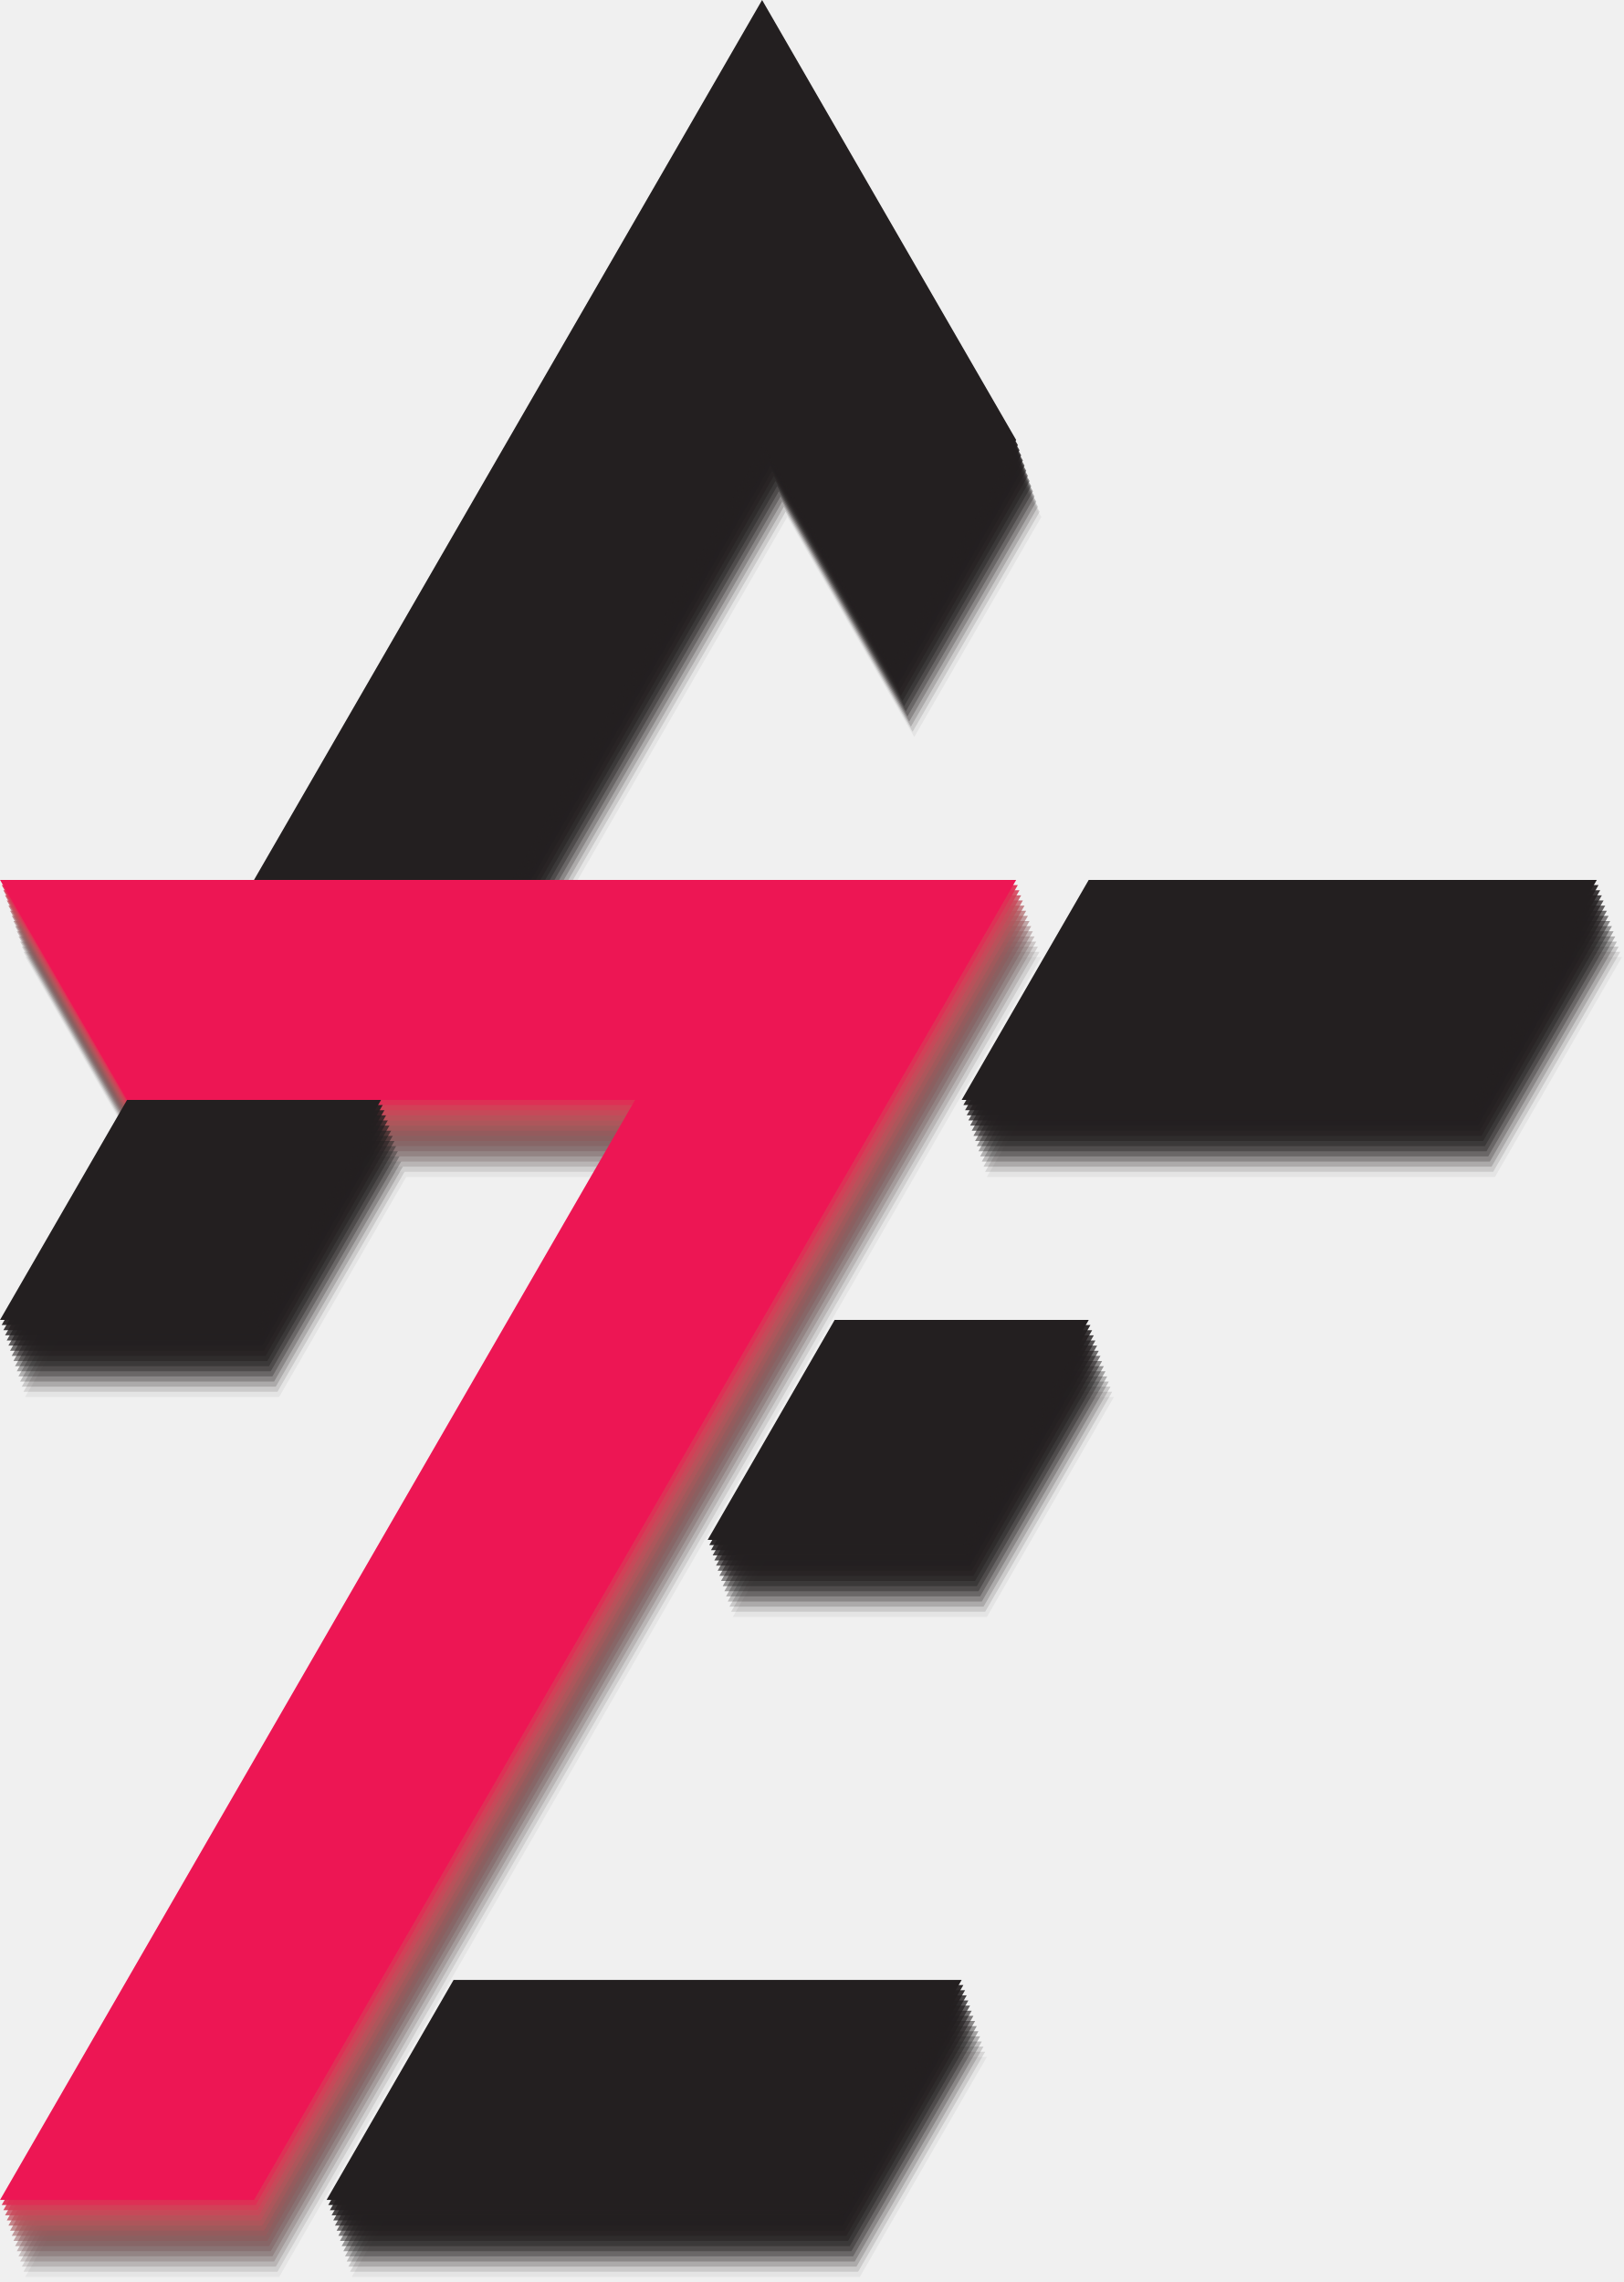
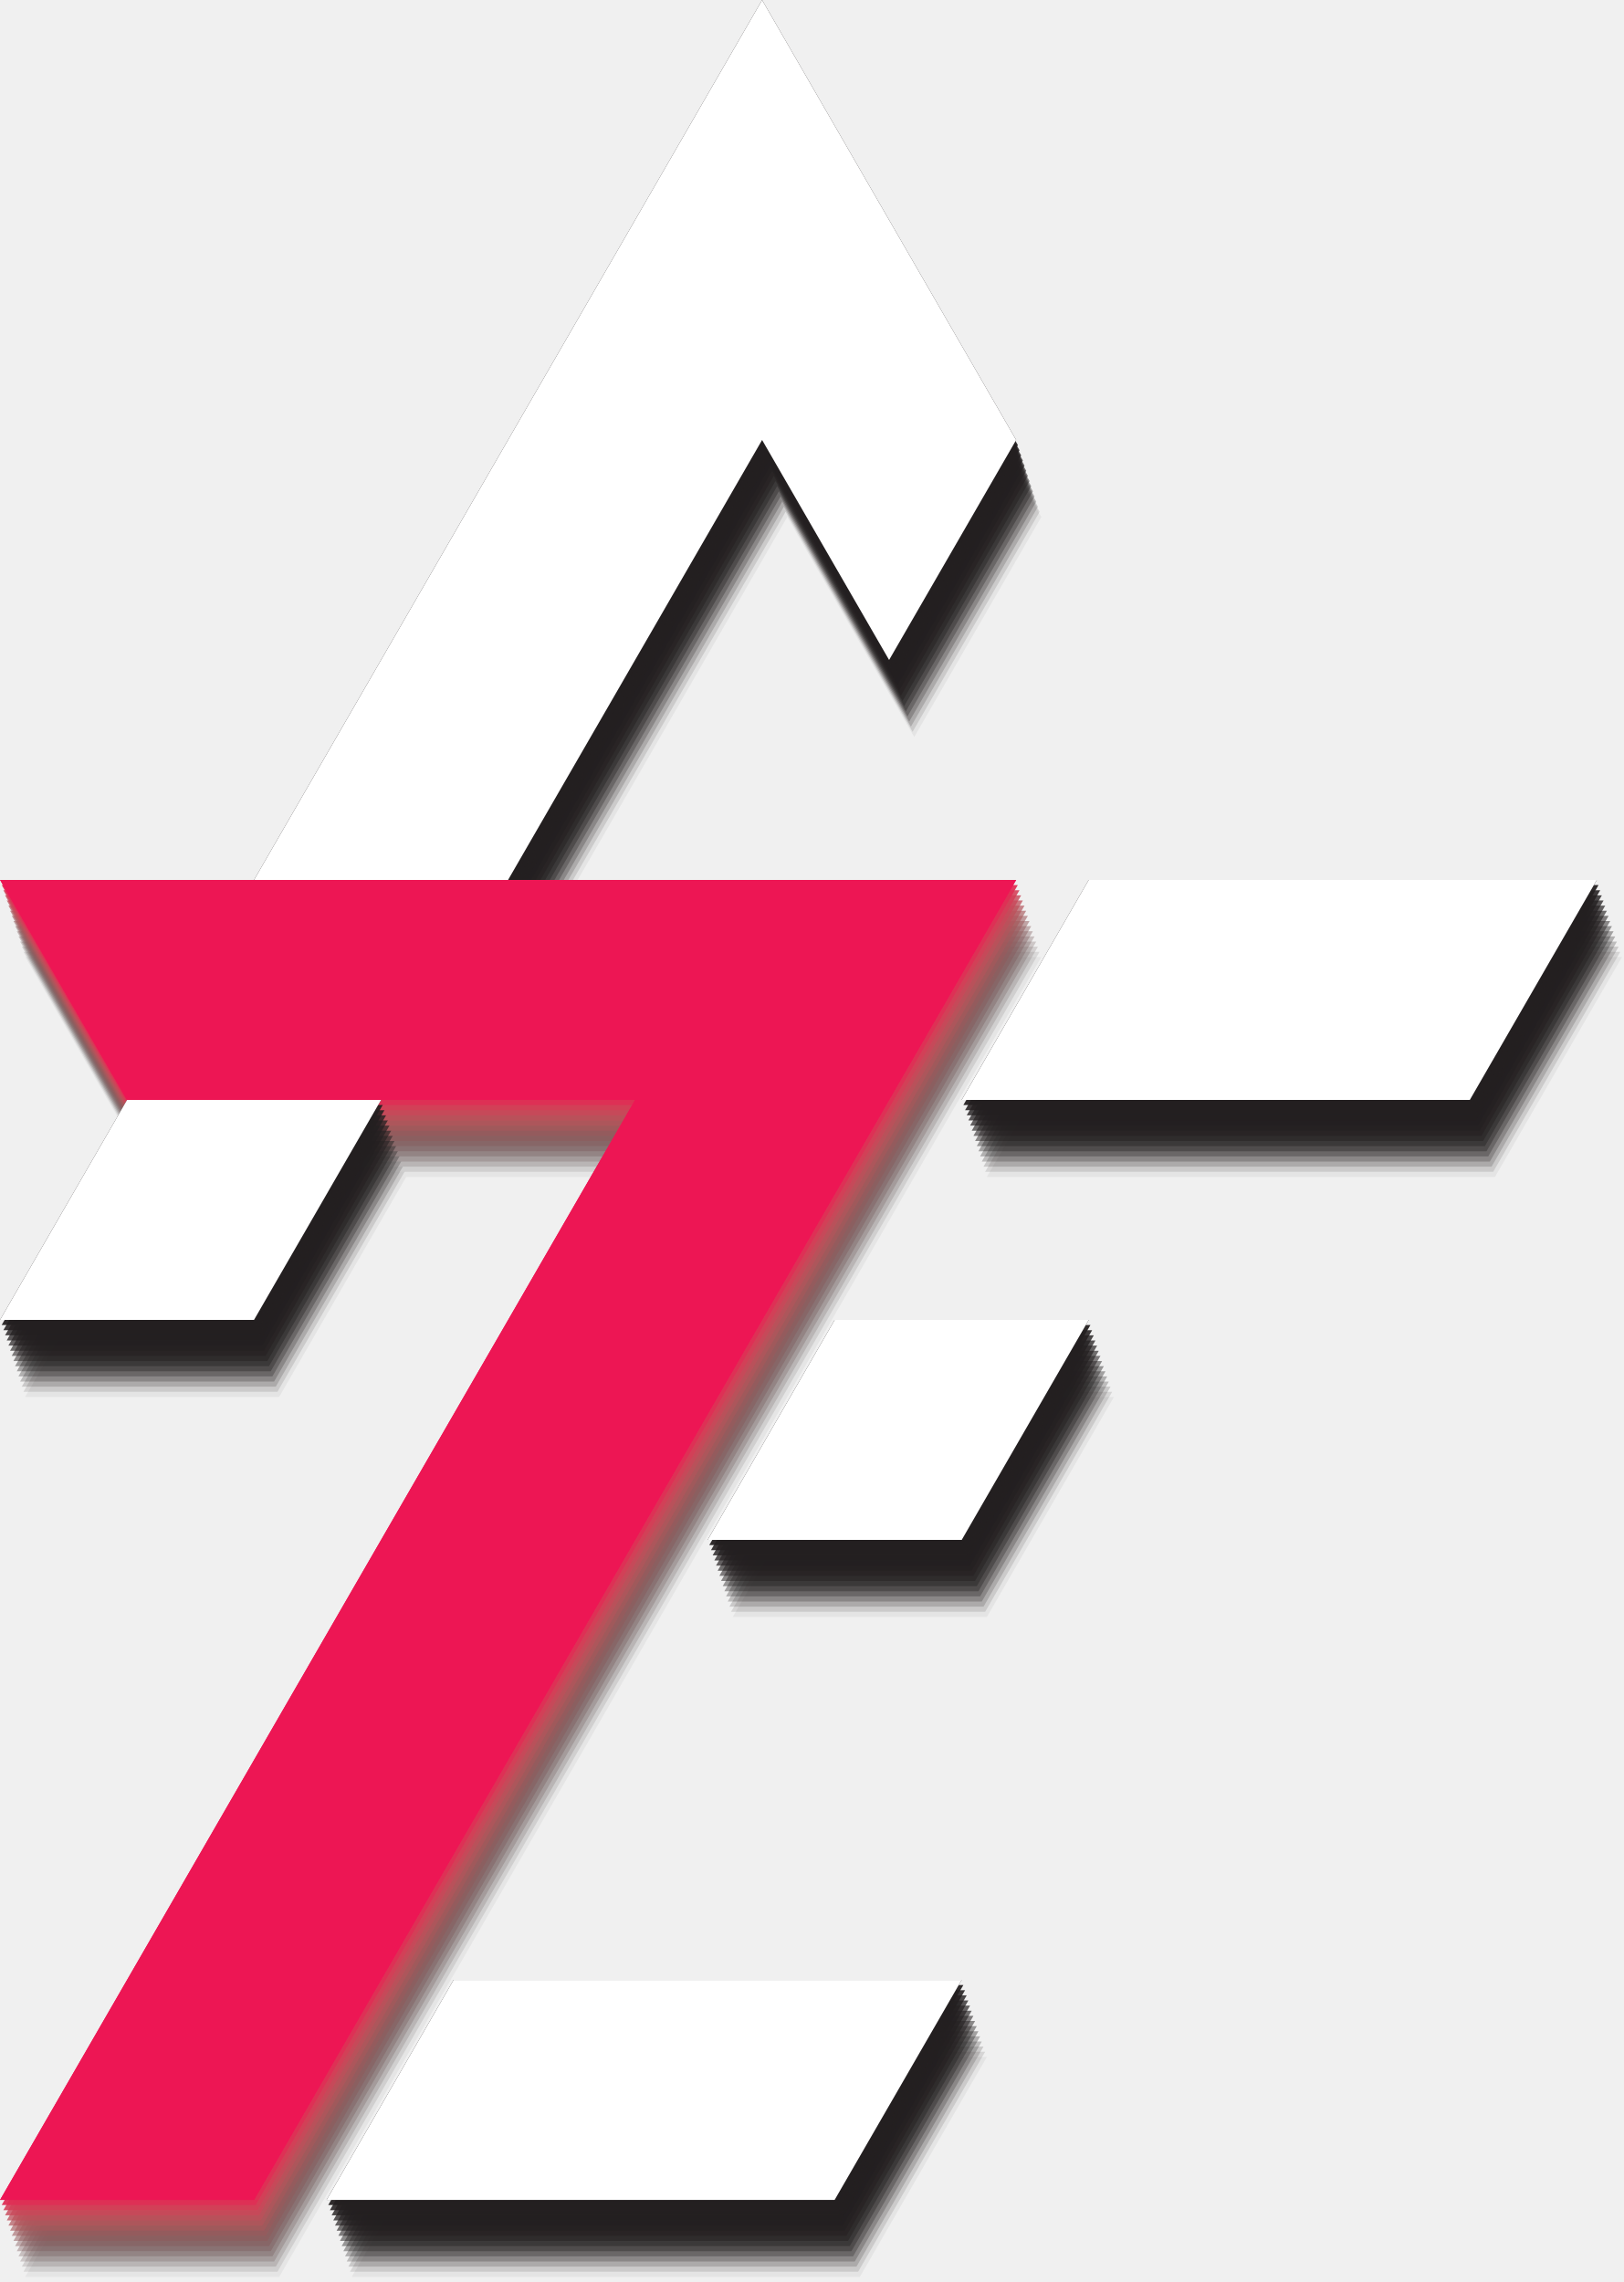
<svg xmlns="http://www.w3.org/2000/svg" viewBox="0 0 295.2 414.93">
  <defs>
-     <style>.cls-1{opacity:0;}.cls-2{fill:#231f20;}.cls-3{opacity:0.06;}.cls-4{fill:#363031;}.cls-5{opacity:0.13;}.cls-6{fill:#473d3d;}.cls-7{opacity:0.19;}.cls-8{fill:#554646;}.cls-9{opacity:0.25;}.cls-10{fill:#624d4d;}.cls-11{opacity:0.31;}.cls-12{fill:#6e5252;}.cls-13{opacity:0.38;}.cls-14{fill:#7a5556;}.cls-15{opacity:0.44;}.cls-16{fill:#855758;}.cls-17{opacity:0.5;}.cls-18{fill:#90585a;}.cls-19{opacity:0.56;}.cls-20{fill:#9b585b;}.cls-21{opacity:0.63;}.cls-22{fill:#a6575b;}.cls-23{opacity:0.69;}.cls-24{fill:#b2545b;}.cls-25{opacity:0.75;}.cls-26{fill:#be4f5a;}.cls-27{opacity:0.81;}.cls-28{fill:#c94859;}.cls-29{opacity:0.88;}.cls-30{fill:#d43e57;}.cls-31{opacity:0.94;}.cls-32{fill:#df2f55;}.cls-33{fill:#ed1654;}</style>
+     <style>.cls-1{opacity:0;}.cls-2{fill:#231f20;}.cls-3{opacity:0.06;}.cls-4{fill:#363031;}.cls-5{opacity:0.13;}.cls-6{fill:#473d3d;}.cls-7{opacity:0.19;}.cls-8{fill:#554646;}.cls-9{opacity:0.25;}.cls-10{fill:#624d4d;}.cls-11{opacity:0.31;}.cls-12{fill:#6e5252;}.cls-13{opacity:0.38;}.cls-14{fill:#7a5556;}.cls-15{opacity:0.44;}.cls-16{fill:#855758;}.cls-17{opacity:0.5;}.cls-18{fill:#90585a;}.cls-19{opacity:0.56;}.cls-20{fill:#9b585b;}.cls-21{opacity:0.63;}.cls-22{fill:#a6575b;}.cls-23{opacity:0.69;}.cls-24{fill:#b2545b;}.cls-25{opacity:0.75;}.cls-26{fill:#be4f5a;}.cls-27{opacity:0.81;}.cls-28{fill:#c94859;}.cls-29{opacity:0.88;}.cls-30{fill:#d43e57;}.cls-31{opacity:0.94;}.cls-32{fill:#df2f55;}.cls-33{fill:#ed1654;}.cls-34{fill:#fff;}</style>
  </defs>
  <g id="Layer_2" data-name="Layer 2">
    <g id="Layer_1-2" data-name="Layer 1">
      <g class="cls-1">
        <polygon class="cls-2" points="189.63 94.93 166.53 134.93 143.44 94.93 120.35 134.93 97.25 174.93 74.16 214.93 51.06 254.93 4.88 254.93 27.97 214.94 27.97 214.93 51.06 174.93 74.16 134.93 97.25 94.93 120.35 54.93 143.44 14.93 166.53 54.93 189.63 94.93" />
        <polygon class="cls-2" points="179.72 374.93 179.72 374.94 156.63 414.93 64.25 414.93 87.34 374.93 133.53 374.93 133.54 374.94 133.54 374.93 179.72 374.93" />
        <polygon class="cls-2" points="202.82 254.94 179.73 294.93 133.53 294.93 156.62 254.93 202.81 254.93 202.82 254.94" />
        <polygon class="cls-2" points="189.62 174.93 143.44 254.93 120.34 294.93 97.25 334.93 74.16 374.93 51.06 414.93 4.88 414.93 51.06 334.93 74.16 294.93 97.25 254.93 120.34 214.93 27.97 214.93 4.88 174.93 189.62 174.93" />
        <polygon class="cls-2" points="295.2 174.93 272.1 214.93 179.72 214.93 202.81 174.93 295.2 174.93" />
      </g>
      <g class="cls-3">
        <polygon class="cls-2" points="189.32 94 166.22 134 143.13 94 120.04 134 96.94 174 73.85 214 50.75 254 4.57 254 27.66 214.01 27.66 214 50.75 174 73.85 134 96.94 94 120.04 54 143.13 14 166.22 54 189.32 94" />
        <polygon class="cls-2" points="179.42 374 179.42 374.01 156.33 414 63.95 414 87.04 374 133.23 374 133.24 374.01 133.24 374 179.42 374" />
        <polygon class="cls-2" points="202.52 254.01 179.43 294 133.23 294 156.32 254 202.51 254 202.52 254.01" />
        <polygon class="cls-4" points="189.32 174 143.14 254 120.04 294 96.95 334 73.86 374 50.76 414 4.58 414 50.76 334 73.86 294 96.95 254 120.04 214 27.67 214 4.58 174 189.32 174" />
        <polygon class="cls-2" points="294.9 174 271.8 214 179.42 214 202.51 174 294.9 174" />
      </g>
      <g class="cls-5">
        <polygon class="cls-2" points="189.02 93.06 165.92 133.06 142.83 93.06 119.74 133.06 96.64 173.06 73.55 213.06 50.45 253.06 4.27 253.06 27.36 213.07 27.36 213.06 50.45 173.06 73.55 133.06 96.64 93.06 119.74 53.06 142.83 13.06 165.92 53.06 189.02 93.06" />
        <polygon class="cls-2" points="179.11 373.06 179.11 373.07 156.02 413.06 63.64 413.06 86.73 373.06 132.92 373.06 132.93 373.07 132.93 373.06 179.11 373.06" />
        <polygon class="cls-2" points="202.21 253.07 179.12 293.06 132.92 293.06 156.01 253.06 202.2 253.06 202.21 253.07" />
        <polygon class="cls-6" points="189.01 173.06 142.83 253.06 119.73 293.06 96.64 333.06 73.55 373.06 50.45 413.06 4.27 413.06 50.45 333.06 73.55 293.06 96.64 253.06 119.73 213.06 27.36 213.06 4.27 173.06 189.01 173.06" />
        <polygon class="cls-2" points="294.59 173.06 271.49 213.06 179.11 213.06 202.2 173.06 294.59 173.06" />
      </g>
      <g class="cls-7">
        <polygon class="cls-2" points="188.71 92.13 165.61 132.13 142.52 92.13 119.43 132.13 96.33 172.13 73.24 212.13 50.14 252.13 3.96 252.13 27.05 212.14 27.05 212.13 50.14 172.13 73.24 132.13 96.33 92.13 119.43 52.13 142.52 12.13 165.61 52.13 188.71 92.13" />
        <polygon class="cls-2" points="178.81 372.13 178.81 372.14 155.72 412.13 63.34 412.13 86.43 372.13 132.62 372.13 132.63 372.14 132.63 372.13 178.81 372.13" />
        <polygon class="cls-2" points="201.91 252.14 178.82 292.13 132.62 292.13 155.71 252.13 201.9 252.13 201.91 252.14" />
        <polygon class="cls-8" points="188.71 172.13 142.53 252.13 119.43 292.13 96.34 332.13 73.25 372.13 50.15 412.13 3.97 412.13 50.15 332.13 73.25 292.13 96.34 252.13 119.43 212.13 27.06 212.13 3.97 172.13 188.71 172.13" />
        <polygon class="cls-2" points="294.29 172.13 271.19 212.13 178.81 212.13 201.9 172.13 294.29 172.13" />
      </g>
      <g class="cls-9">
        <polygon class="cls-2" points="188.41 91.2 165.31 131.2 142.22 91.2 119.13 131.2 96.03 171.2 72.94 211.2 49.84 251.2 3.66 251.2 26.75 211.21 26.75 211.2 49.84 171.2 72.94 131.2 96.03 91.2 119.13 51.2 142.22 11.2 165.31 51.2 188.41 91.2" />
        <polygon class="cls-2" points="178.5 371.2 178.5 371.21 155.41 411.2 63.03 411.2 86.12 371.2 132.31 371.2 132.32 371.21 132.32 371.2 178.5 371.2" />
        <polygon class="cls-2" points="201.6 251.21 178.51 291.2 132.31 291.2 155.4 251.2 201.59 251.2 201.6 251.21" />
        <polygon class="cls-10" points="188.4 171.2 142.22 251.2 119.12 291.2 96.03 331.2 72.94 371.2 49.84 411.2 3.66 411.2 49.84 331.2 72.94 291.2 96.03 251.2 119.12 211.2 26.75 211.2 3.66 171.2 188.4 171.2" />
        <polygon class="cls-2" points="293.98 171.2 270.88 211.2 178.5 211.2 201.59 171.2 293.98 171.2" />
      </g>
      <g class="cls-11">
        <polygon class="cls-2" points="188.1 90.27 165 130.26 141.91 90.27 118.82 130.26 95.72 170.26 72.63 210.26 49.53 250.26 3.35 250.26 26.44 210.28 26.44 210.26 49.53 170.26 72.63 130.26 95.72 90.27 118.82 50.27 141.91 10.27 165 50.27 188.1 90.27" />
        <polygon class="cls-2" points="178.2 370.26 178.2 370.27 155.11 410.26 62.73 410.26 85.82 370.26 132.01 370.26 132.02 370.27 132.02 370.26 178.2 370.26" />
        <polygon class="cls-2" points="201.3 250.28 178.21 290.26 132.01 290.26 155.1 250.26 201.29 250.26 201.3 250.28" />
        <polygon class="cls-12" points="188.1 170.26 141.92 250.26 118.82 290.26 95.73 330.26 72.64 370.26 49.54 410.26 3.36 410.26 49.54 330.26 72.64 290.26 95.73 250.26 118.82 210.26 26.45 210.26 3.36 170.26 188.1 170.26" />
        <polygon class="cls-2" points="293.68 170.26 270.58 210.26 178.2 210.26 201.29 170.26 293.68 170.26" />
      </g>
      <g class="cls-13">
        <polygon class="cls-2" points="187.8 89.33 164.7 129.33 141.61 89.33 118.52 129.33 95.42 169.33 72.33 209.33 49.23 249.33 3.05 249.33 26.14 209.34 26.14 209.33 49.23 169.33 72.33 129.33 95.42 89.33 118.52 49.33 141.61 9.33 164.7 49.33 187.8 89.33" />
        <polygon class="cls-2" points="177.89 369.33 177.89 369.34 154.8 409.33 62.42 409.33 85.51 369.33 131.7 369.33 131.71 369.34 131.71 369.33 177.89 369.33" />
        <polygon class="cls-2" points="200.99 249.34 177.9 289.33 131.7 289.33 154.79 249.33 200.98 249.33 200.99 249.34" />
        <polygon class="cls-14" points="187.79 169.33 141.61 249.33 118.51 289.33 95.42 329.33 72.33 369.33 49.23 409.33 3.05 409.33 49.23 329.33 72.33 289.33 95.42 249.33 118.51 209.33 26.14 209.33 3.05 169.33 187.79 169.33" />
        <polygon class="cls-2" points="293.37 169.33 270.27 209.33 177.89 209.33 200.98 169.33 293.37 169.33" />
      </g>
      <g class="cls-15">
        <polygon class="cls-2" points="187.49 88.4 164.39 128.4 141.3 88.4 118.21 128.4 95.11 168.4 72.02 208.4 48.92 248.4 2.74 248.4 25.83 208.41 25.83 208.4 48.92 168.4 72.02 128.4 95.11 88.4 118.21 48.4 141.3 8.4 164.39 48.4 187.49 88.4" />
        <polygon class="cls-2" points="177.59 368.4 177.59 368.41 154.5 408.4 62.12 408.4 85.21 368.4 131.4 368.4 131.41 368.41 131.41 368.4 177.59 368.4" />
        <polygon class="cls-2" points="200.69 248.41 177.6 288.4 131.4 288.4 154.49 248.4 200.68 248.4 200.69 248.41" />
        <polygon class="cls-16" points="187.49 168.4 141.31 248.4 118.21 288.4 95.12 328.4 72.03 368.4 48.93 408.4 2.75 408.4 48.93 328.4 72.03 288.4 95.12 248.4 118.21 208.4 25.84 208.4 2.75 168.4 187.49 168.4" />
        <polygon class="cls-2" points="293.07 168.4 269.97 208.4 177.59 208.4 200.68 168.4 293.07 168.4" />
      </g>
      <g class="cls-17">
        <polygon class="cls-2" points="187.19 87.47 164.09 127.47 141 87.47 117.91 127.47 94.81 167.47 71.72 207.47 48.62 247.47 2.44 247.47 25.53 207.47 25.53 207.47 48.62 167.47 71.72 127.47 94.81 87.47 117.91 47.47 141 7.46 164.09 47.47 187.19 87.47" />
        <polygon class="cls-2" points="177.28 367.46 177.28 367.48 154.19 407.46 61.81 407.46 84.9 367.46 131.09 367.46 131.1 367.48 131.1 367.46 177.28 367.46" />
        <polygon class="cls-2" points="200.38 247.47 177.29 287.46 131.09 287.46 154.18 247.47 200.37 247.47 200.38 247.47" />
        <polygon class="cls-18" points="187.18 167.47 141 247.47 117.9 287.46 94.81 327.46 71.72 367.46 48.62 407.46 2.44 407.46 48.62 327.46 71.72 287.46 94.81 247.47 117.9 207.47 25.53 207.47 2.44 167.47 187.18 167.47" />
        <polygon class="cls-2" points="292.76 167.47 269.66 207.47 177.28 207.47 200.37 167.47 292.76 167.47" />
      </g>
      <g class="cls-19">
        <polygon class="cls-2" points="186.88 86.53 163.78 126.53 140.69 86.53 117.6 126.53 94.5 166.53 71.41 206.53 48.31 246.53 2.13 246.53 25.22 206.54 25.22 206.53 48.31 166.53 71.41 126.53 94.5 86.53 117.6 46.53 140.69 6.53 163.78 46.53 186.88 86.53" />
        <polygon class="cls-2" points="176.98 366.53 176.98 366.54 153.89 406.53 61.51 406.53 84.6 366.53 130.79 366.53 130.8 366.54 130.8 366.53 176.98 366.53" />
        <polygon class="cls-2" points="200.08 246.54 176.99 286.53 130.79 286.53 153.88 246.53 200.07 246.53 200.08 246.54" />
        <polygon class="cls-20" points="186.88 166.53 140.7 246.53 117.6 286.53 94.51 326.53 71.42 366.53 48.32 406.53 2.14 406.53 48.32 326.53 71.42 286.53 94.51 246.53 117.6 206.53 25.23 206.53 2.14 166.53 186.88 166.53" />
        <polygon class="cls-2" points="292.46 166.53 269.36 206.53 176.98 206.53 200.07 166.53 292.46 166.53" />
      </g>
      <g class="cls-21">
        <polygon class="cls-2" points="186.58 85.6 163.48 125.6 140.39 85.6 117.3 125.6 94.2 165.6 71.11 205.6 48.01 245.6 1.83 245.6 24.92 205.61 24.92 205.6 48.01 165.6 71.11 125.6 94.2 85.6 117.3 45.6 140.39 5.6 163.48 45.6 186.58 85.6" />
        <polygon class="cls-2" points="176.67 365.6 176.67 365.61 153.58 405.6 61.2 405.6 84.29 365.6 130.48 365.6 130.49 365.61 130.49 365.6 176.67 365.6" />
        <polygon class="cls-2" points="199.77 245.61 176.68 285.6 130.48 285.6 153.57 245.6 199.76 245.6 199.77 245.61" />
        <polygon class="cls-22" points="186.57 165.6 140.39 245.6 117.29 285.6 94.2 325.6 71.11 365.6 48.01 405.6 1.83 405.6 48.01 325.6 71.11 285.6 94.2 245.6 117.29 205.6 24.92 205.6 1.83 165.6 186.57 165.6" />
        <polygon class="cls-2" points="292.15 165.6 269.05 205.6 176.67 205.6 199.76 165.6 292.15 165.6" />
      </g>
      <g class="cls-23">
        <polygon class="cls-2" points="186.28 84.67 163.18 124.67 140.09 84.67 117 124.67 93.89 164.67 70.81 204.67 47.7 244.67 1.52 244.67 24.61 204.68 24.61 204.67 47.7 164.67 70.81 124.67 93.89 84.67 117 44.67 140.09 4.67 163.18 44.67 186.28 84.67" />
        <polygon class="cls-2" points="176.37 364.67 176.37 364.68 153.28 404.67 60.9 404.67 83.99 364.67 130.18 364.67 130.19 364.68 130.19 364.67 176.37 364.67" />
        <polygon class="cls-2" points="199.47 244.68 176.38 284.67 130.18 284.67 153.27 244.67 199.46 244.67 199.47 244.68" />
        <polygon class="cls-24" points="186.27 164.67 140.09 244.67 116.99 284.67 93.9 324.67 70.81 364.67 47.71 404.67 1.53 404.67 47.71 324.67 70.81 284.67 93.9 244.67 116.99 204.67 24.62 204.67 1.53 164.67 186.27 164.67" />
        <polygon class="cls-2" points="291.85 164.67 268.75 204.67 176.37 204.67 199.46 164.67 291.85 164.67" />
      </g>
      <g class="cls-25">
        <polygon class="cls-2" points="185.97 83.73 162.87 123.73 139.78 83.73 116.69 123.73 93.59 163.73 70.5 203.73 47.4 243.73 1.22 243.73 24.31 203.74 24.31 203.73 47.4 163.73 70.5 123.73 93.59 83.73 116.69 43.73 139.78 3.73 162.87 43.73 185.97 83.73" />
        <polygon class="cls-2" points="176.06 363.73 176.06 363.74 152.97 403.73 60.59 403.73 83.69 363.73 129.88 363.73 129.88 363.74 129.88 363.73 176.06 363.73" />
        <polygon class="cls-2" points="199.16 243.74 176.07 283.73 129.88 283.73 152.97 243.73 199.16 243.73 199.16 243.74" />
        <polygon class="cls-26" points="185.97 163.73 139.78 243.73 116.69 283.73 93.59 323.73 70.5 363.73 47.41 403.73 1.23 403.73 47.41 323.73 70.5 283.73 93.59 243.73 116.69 203.73 24.32 203.73 1.23 163.73 185.97 163.73" />
        <polygon class="cls-2" points="291.55 163.73 268.44 203.73 176.06 203.73 199.16 163.73 291.55 163.73" />
      </g>
      <g class="cls-27">
        <polygon class="cls-2" points="185.66 82.8 162.56 122.8 139.47 82.8 116.39 122.8 93.28 162.8 70.19 202.8 47.09 242.8 0.92 242.8 24 202.81 24 202.8 47.09 162.8 70.19 122.8 93.28 82.8 116.39 42.8 139.47 2.8 162.56 42.8 185.66 82.8" />
        <polygon class="cls-2" points="175.76 362.8 175.76 362.81 152.67 402.8 60.29 402.8 83.38 362.8 129.57 362.8 129.58 362.81 129.58 362.8 175.76 362.8" />
        <polygon class="cls-2" points="198.86 242.81 175.77 282.8 129.57 282.8 152.66 242.8 198.85 242.8 198.86 242.81" />
        <polygon class="cls-28" points="185.66 162.8 139.48 242.8 116.38 282.8 93.29 322.8 70.2 362.8 47.1 402.8 0.92 402.8 47.1 322.8 70.2 282.8 93.29 242.8 116.38 202.8 24.01 202.8 0.92 162.8 185.66 162.8" />
        <polygon class="cls-2" points="291.24 162.8 268.14 202.8 175.76 202.8 198.85 162.8 291.24 162.8" />
      </g>
      <g class="cls-29">
        <polygon class="cls-2" points="185.36 81.87 162.26 121.87 139.17 81.87 116.08 121.87 92.98 161.87 69.89 201.87 46.79 241.87 0.61 241.87 23.7 201.88 23.7 201.87 46.79 161.87 69.89 121.87 92.98 81.87 116.08 41.87 139.17 1.87 162.26 41.87 185.36 81.87" />
        <polygon class="cls-2" points="175.46 361.87 175.46 361.88 152.37 401.87 59.98 401.87 83.08 361.87 129.26 361.87 129.28 361.88 129.28 361.87 175.46 361.87" />
        <polygon class="cls-2" points="198.56 241.88 175.47 281.87 129.26 281.87 152.35 241.87 198.54 241.87 198.56 241.88" />
        <polygon class="cls-30" points="185.35 161.87 139.18 241.87 116.08 281.87 92.98 321.87 69.89 361.87 46.8 401.87 0.61 401.87 46.8 321.87 69.89 281.87 92.98 241.87 116.08 201.87 23.7 201.87 0.61 161.87 185.35 161.87" />
        <polygon class="cls-2" points="290.94 161.87 267.83 201.87 175.46 201.87 198.54 161.87 290.94 161.87" />
      </g>
      <g class="cls-31">
        <polygon class="cls-2" points="185.06 80.93 161.96 120.93 138.87 80.93 115.78 120.93 92.67 160.93 69.58 200.93 46.48 240.93 0.3 240.93 23.39 200.94 23.39 200.93 46.48 160.93 69.58 120.93 92.67 80.93 115.78 40.93 138.87 0.93 161.96 40.93 185.06 80.93" />
        <polygon class="cls-2" points="175.15 360.93 175.15 360.94 152.06 400.93 59.68 400.93 82.77 360.93 128.96 360.93 128.97 360.94 128.97 360.93 175.15 360.93" />
        <polygon class="cls-2" points="198.25 240.94 175.16 280.93 128.96 280.93 152.05 240.93 198.24 240.93 198.25 240.94" />
        <polygon class="cls-32" points="185.05 160.93 138.87 240.93 115.77 280.93 92.68 320.93 69.59 360.93 46.49 400.93 0.31 400.93 46.49 320.93 69.59 280.93 92.68 240.93 115.77 200.93 23.4 200.93 0.31 160.93 185.05 160.93" />
        <polygon class="cls-2" points="290.63 160.93 267.53 200.93 175.15 200.93 198.24 160.93 290.63 160.93" />
      </g>
      <polygon class="cls-2" points="184.75 80 161.65 120 138.56 80 115.47 120 92.37 160 69.28 200 46.18 240 0 240 23.09 200.01 23.09 200 46.18 160 69.28 120 92.37 80 115.47 40 138.56 0 161.65 40 184.75 80" />
      <polygon class="cls-2" points="174.84 360 174.84 360.01 151.75 400 59.38 400 82.47 360 128.66 360 128.66 360.01 128.66 360 174.84 360" />
      <polygon class="cls-2" points="197.94 240.01 174.85 280 128.66 280 151.75 240 197.94 240 197.94 240.01" />
      <polygon class="cls-33" points="184.75 160 138.56 240 115.47 280 92.38 320 69.28 360 46.19 400 0.01 400 46.19 320 69.28 280 92.38 240 115.47 200 23.09 200 0.01 160 184.75 160" />
      <polygon class="cls-2" points="290.32 160 267.23 200 174.84 200 197.94 160 290.32 160" />
+       <polygon class="cls-34" points="184.75 80 161.65 120 138.56 80 115.47 120 92.37 160 69.28 200 46.18 240 0 240 23.09 200.01 23.09 200 46.18 160 69.28 120 92.37 80 115.47 40 138.56 0 161.65 40 184.75 80" />
+       <polygon class="cls-34" points="174.84 360 174.84 360.01 151.75 400 59.38 400 82.47 360 128.66 360 128.66 360.01 128.66 360 174.84 360" />
+       <polygon class="cls-34" points="197.94 240.01 174.85 280 128.66 280 151.75 240 197.94 240 197.94 240.01" />
+       <polygon class="cls-33" points="184.75 160 138.56 240 115.47 280 92.38 320 69.28 360 46.19 400 0.01 400 46.19 320 69.28 280 92.38 240 115.47 200 23.09 200 0.01 160 184.75 160" />
+       <polygon class="cls-34" points="290.32 160 267.23 200 174.84 200 197.94 160 290.32 160" />
    </g>
  </g>
</svg>
